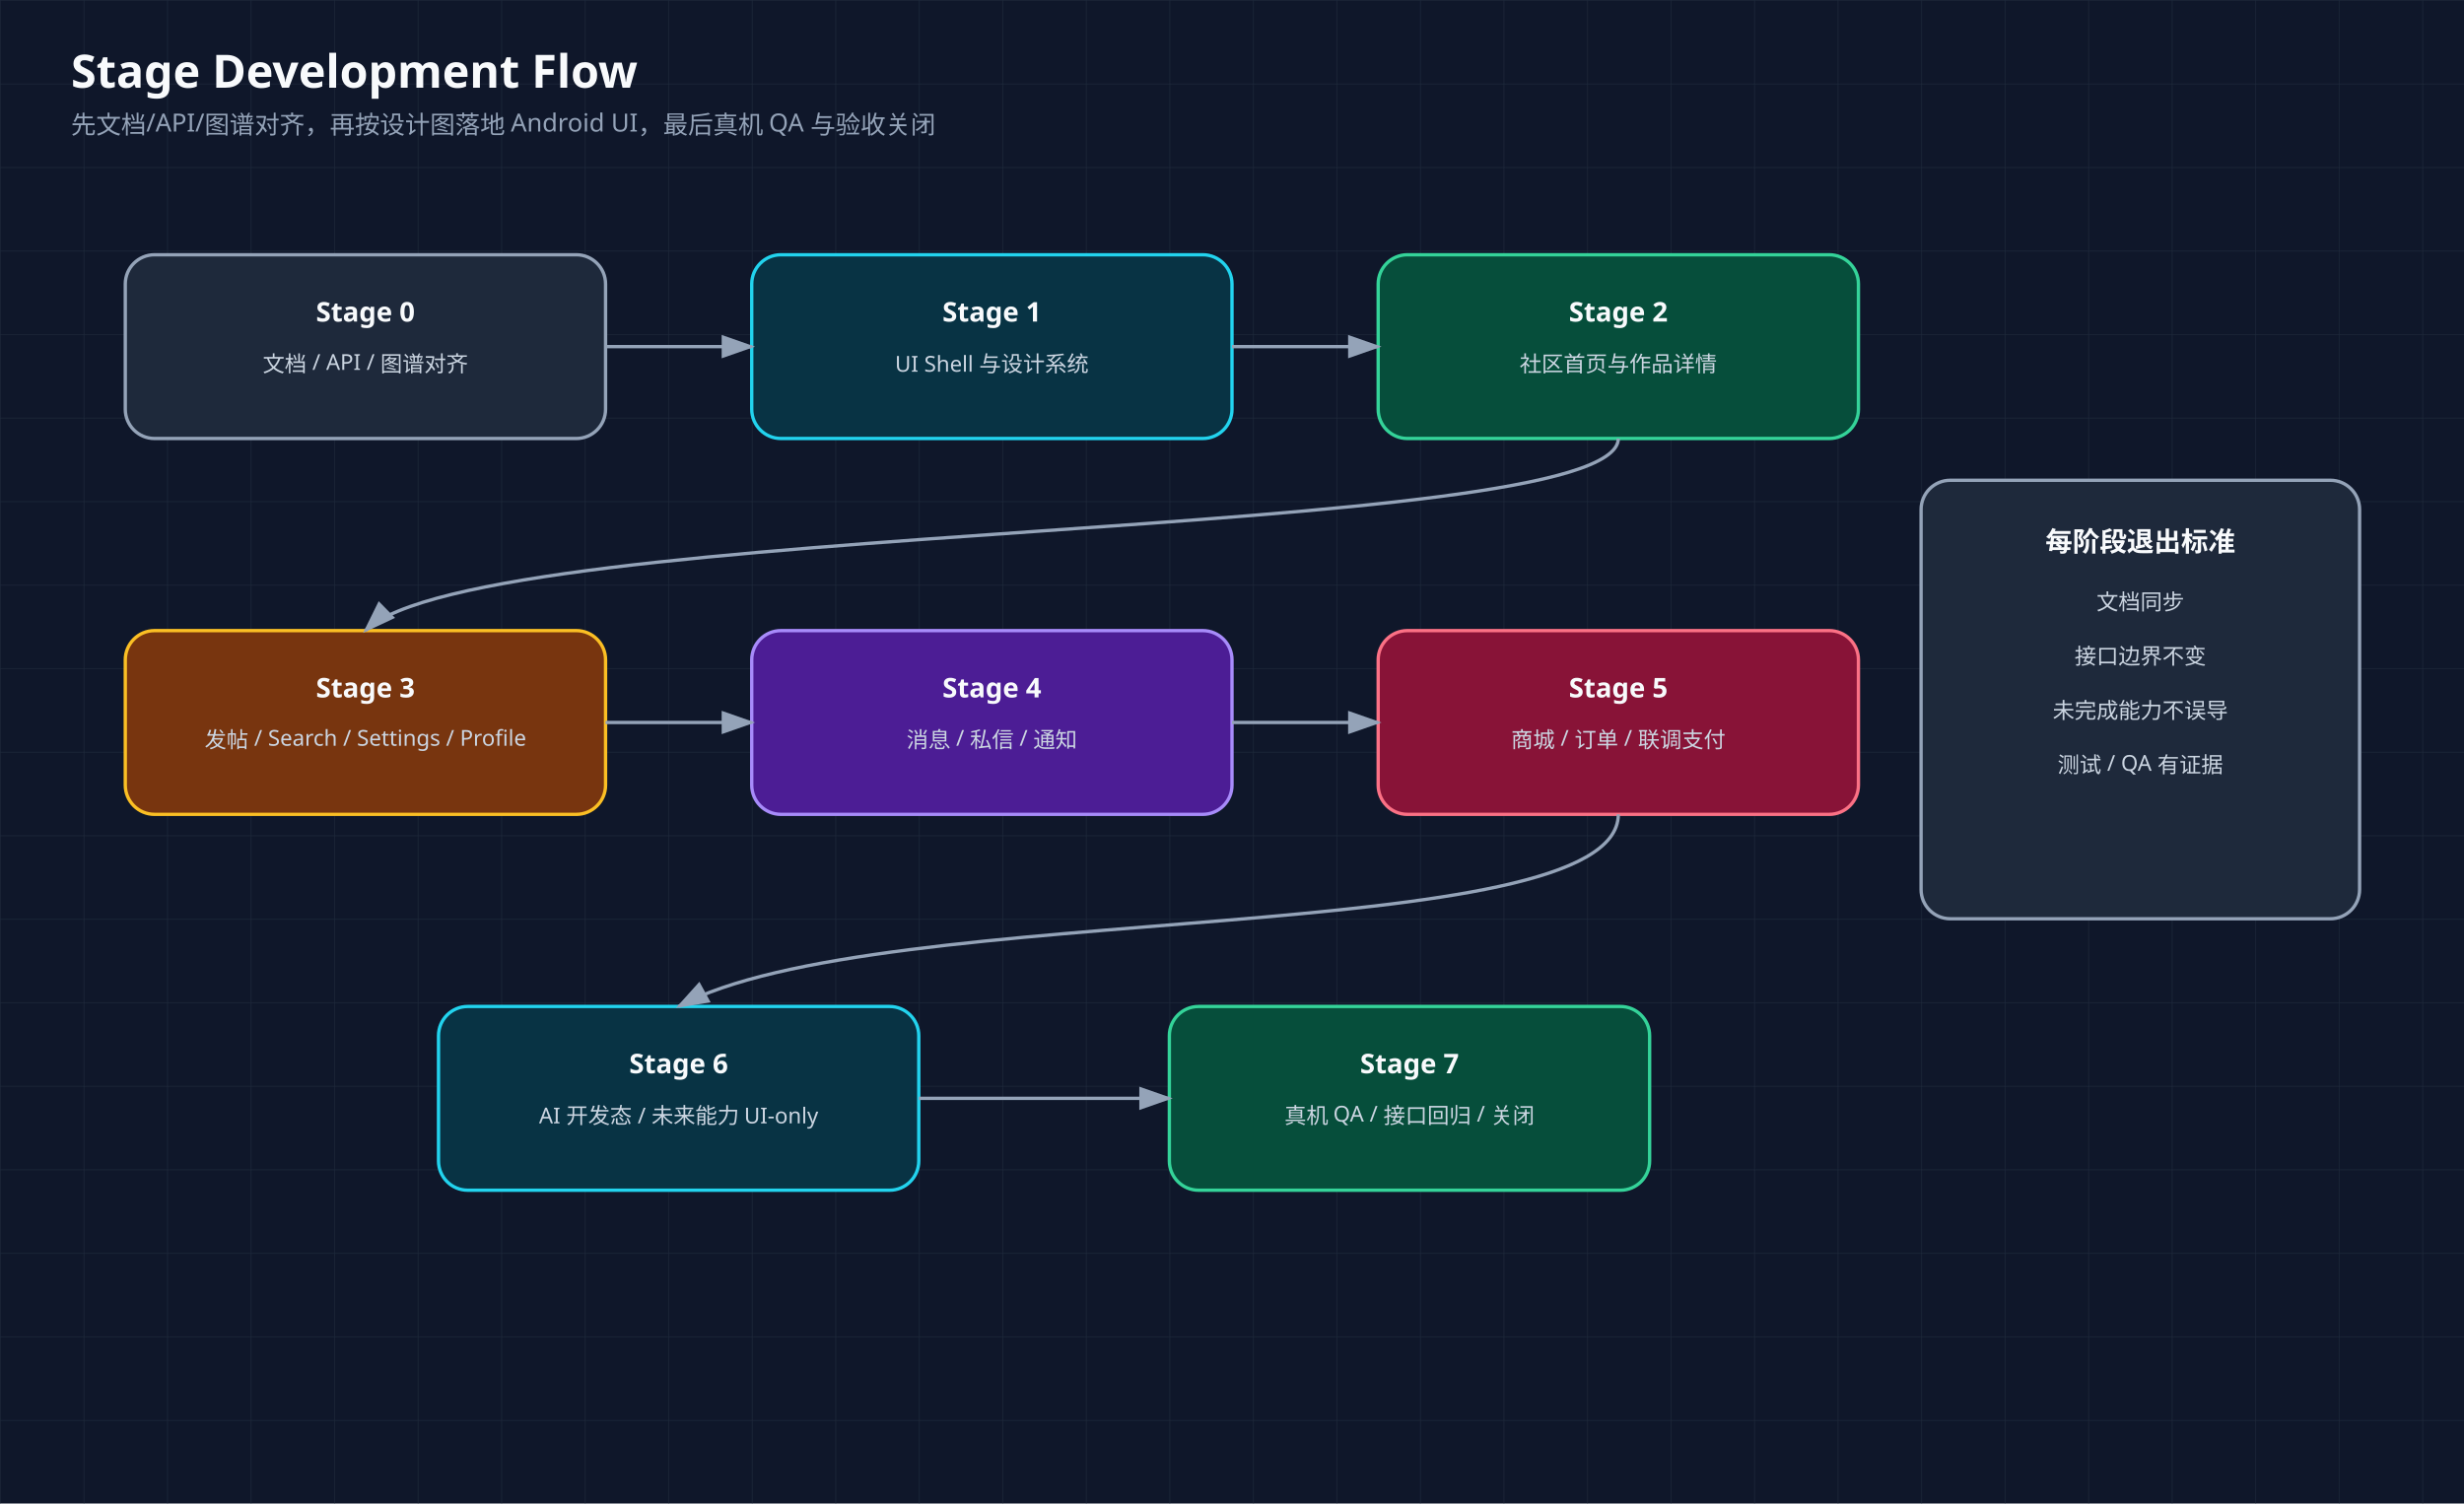
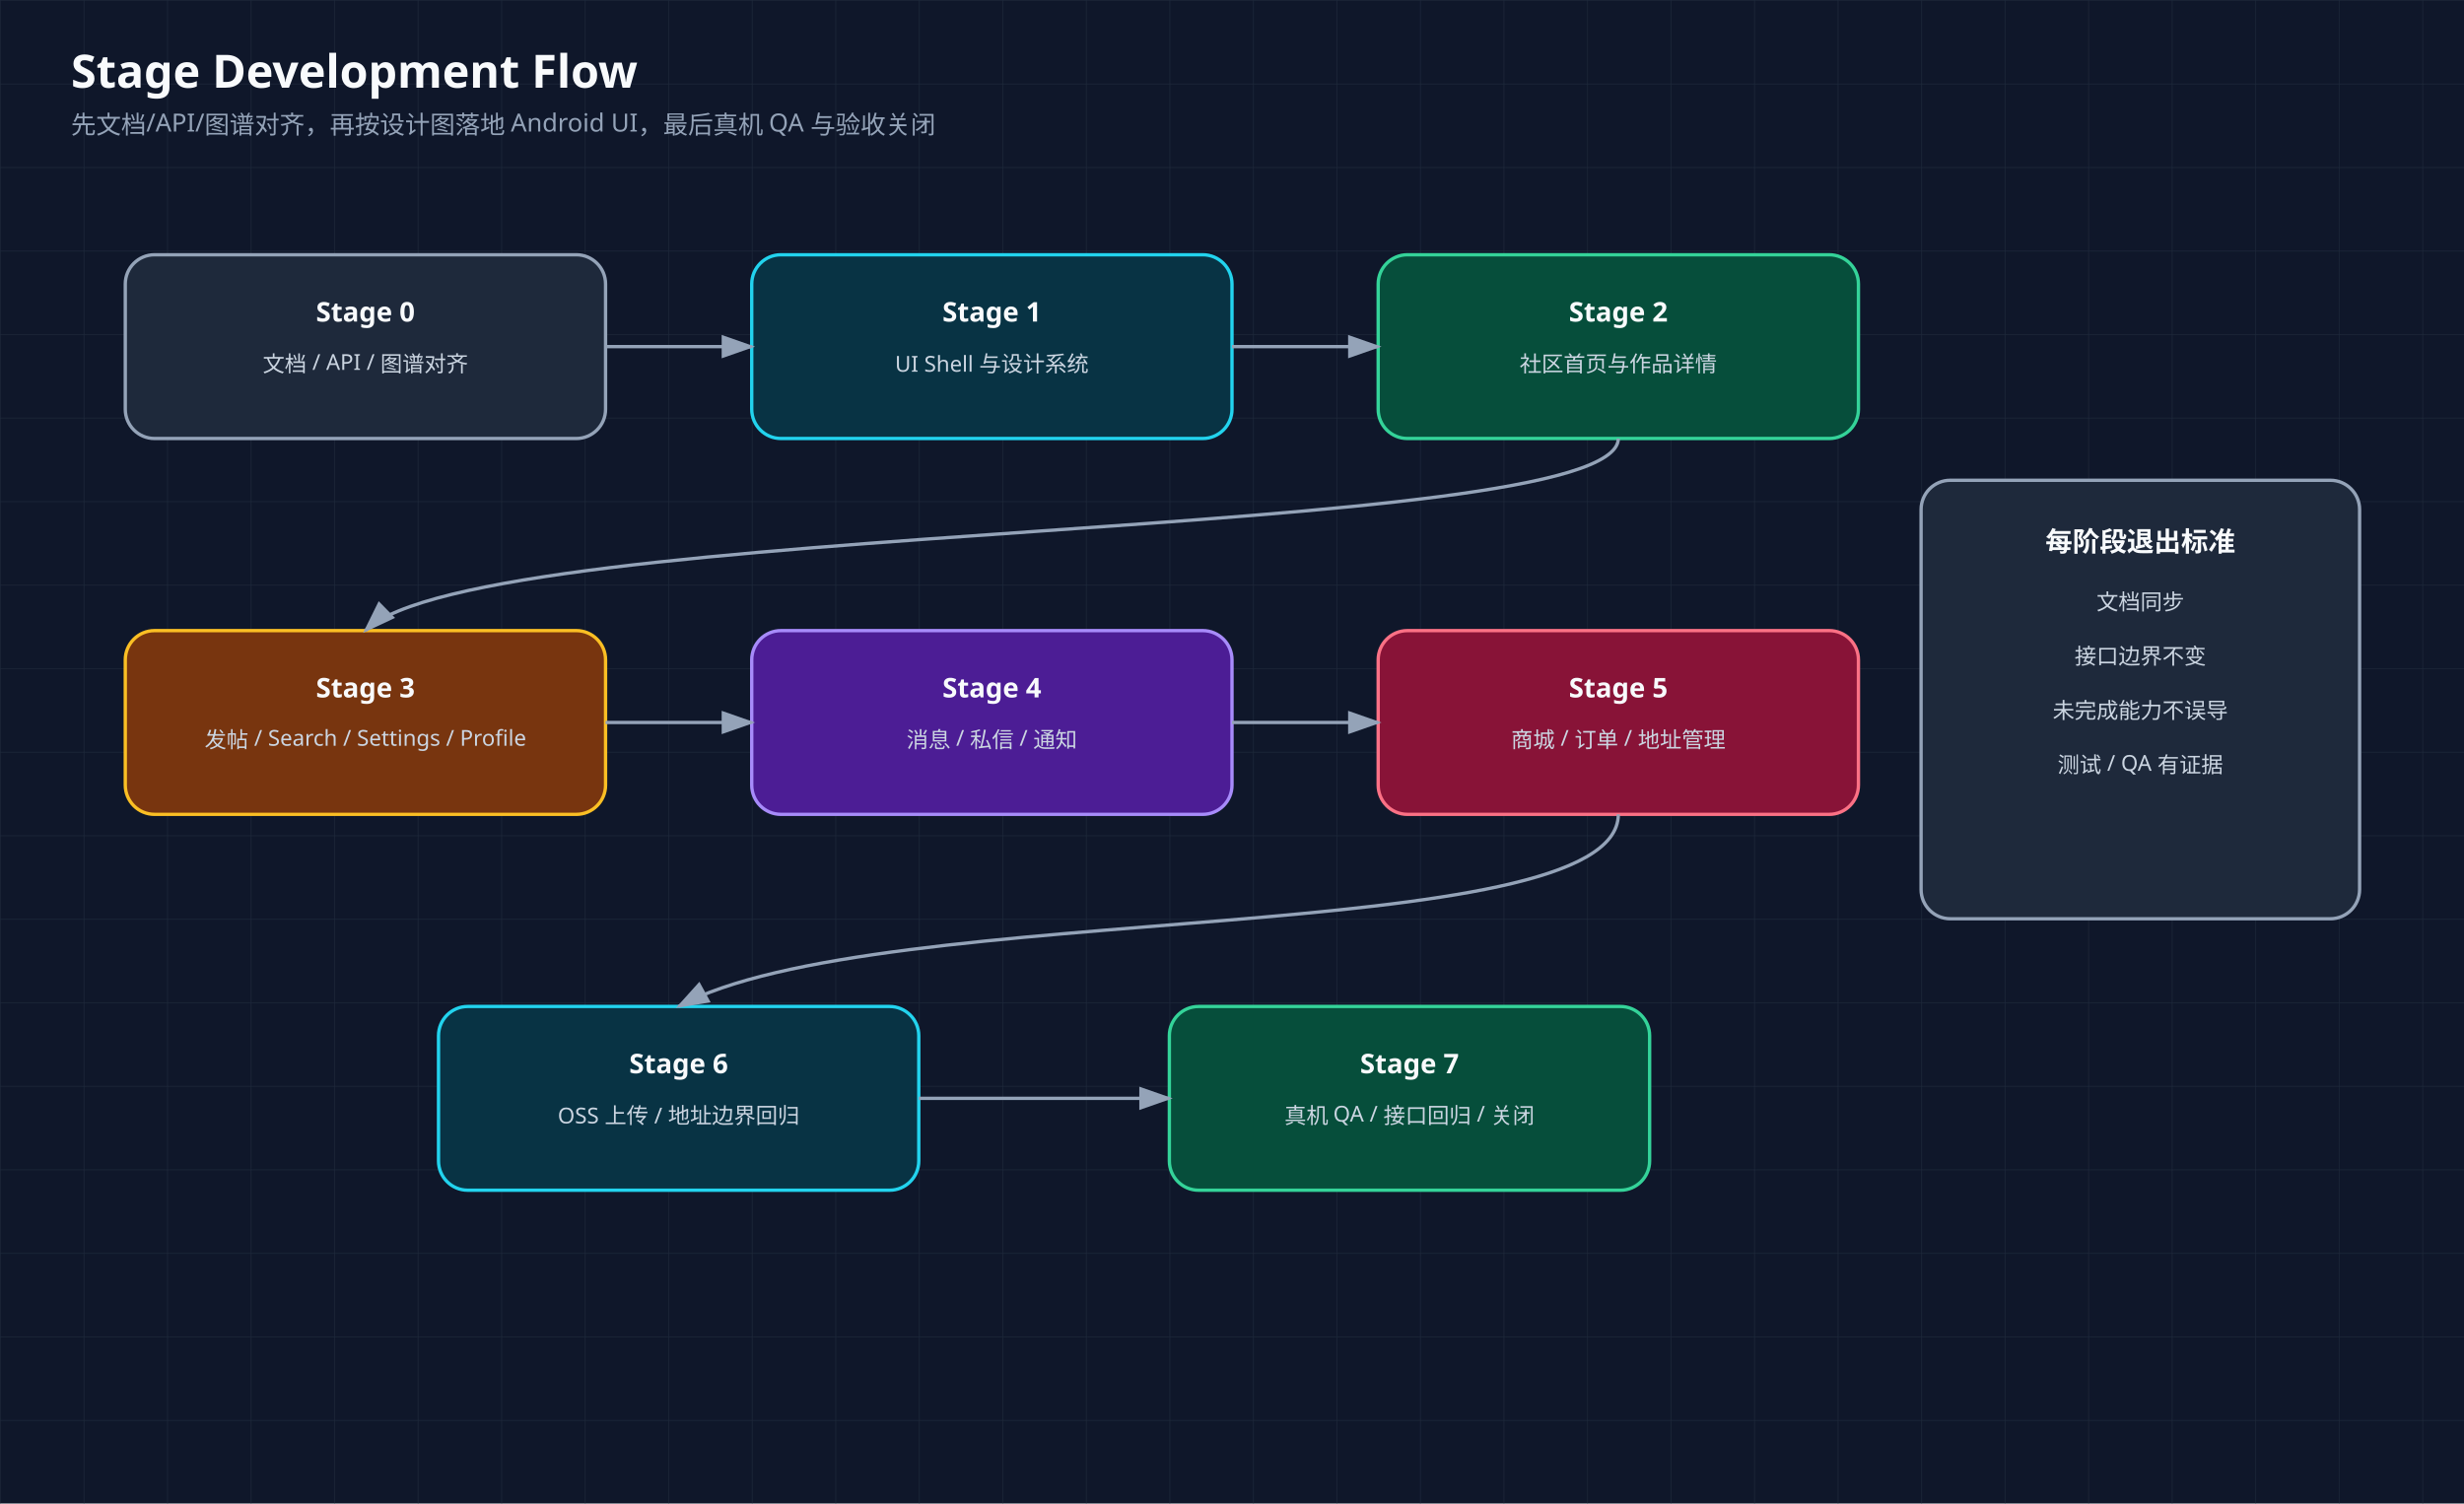
<svg xmlns="http://www.w3.org/2000/svg" viewBox="0 0 1180 720">
  <defs>
    <pattern id="grid" width="40" height="40" patternUnits="userSpaceOnUse">
      <path d="M40 0 L0 0 0 40" fill="none" stroke="#1e293b" stroke-width="0.6" />
    </pattern>
    <marker id="arrow" markerWidth="10" markerHeight="7" refX="9" refY="3.5" orient="auto">
      <polygon points="0 0,10 3.5,0 7" fill="#94a3b8" />
    </marker>
    <style>
      text{font-family:'JetBrains Mono','Noto Sans SC','Microsoft YaHei',sans-serif}
      .title{fill:#f8fafc;font-size:22px;font-weight:700}.note{fill:#94a3b8;font-size:12px}
      .stage{rx:14;stroke-width:1.6}.s0{fill:#1e293b;stroke:#94a3b8}.s1{fill:#083344;stroke:#22d3ee}.s2{fill:#064e3b;stroke:#34d399}.s3{fill:#78350f;stroke:#fbbf24}.s4{fill:#4c1d95;stroke:#a78bfa}.s5{fill:#881337;stroke:#fb7185}
      .label{fill:#f8fafc;font-size:13px;font-weight:700}.small{fill:#cbd5e1;font-size:10.5px}.line{stroke:#94a3b8;stroke-width:1.6;fill:none;marker-end:url(#arrow)}
    </style>
  </defs>
  <rect width="1180" height="720" fill="#0f172a" />
  <rect width="1180" height="720" fill="url(#grid)" />
  <text x="34" y="42" class="title">Stage Development Flow</text>
  <text x="34" y="64" class="note">先文档/API/图谱对齐，再按设计图落地 Android UI，最后真机 QA 与验收关闭</text>
  <rect x="60" y="122" width="230" height="88" class="stage s0" />
  <text x="175" y="154" text-anchor="middle" class="label">Stage 0</text>
  <text x="175" y="178" text-anchor="middle" class="small">文档 / API / 图谱对齐</text>
  <rect x="360" y="122" width="230" height="88" class="stage s1" />
  <text x="475" y="154" text-anchor="middle" class="label">Stage 1</text>
  <text x="475" y="178" text-anchor="middle" class="small">UI Shell 与设计系统</text>
  <rect x="660" y="122" width="230" height="88" class="stage s2" />
  <text x="775" y="154" text-anchor="middle" class="label">Stage 2</text>
  <text x="775" y="178" text-anchor="middle" class="small">社区首页与作品详情</text>
  <rect x="60" y="302" width="230" height="88" class="stage s3" />
  <text x="175" y="334" text-anchor="middle" class="label">Stage 3</text>
  <text x="175" y="358" text-anchor="middle" class="small">发帖 / Search / Settings / Profile</text>
  <rect x="360" y="302" width="230" height="88" class="stage s4" />
  <text x="475" y="334" text-anchor="middle" class="label">Stage 4</text>
  <text x="475" y="358" text-anchor="middle" class="small">消息 / 私信 / 通知</text>
  <rect x="660" y="302" width="230" height="88" class="stage s5" />
  <text x="775" y="334" text-anchor="middle" class="label">Stage 5</text>
-   <text x="775" y="358" text-anchor="middle" class="small">商城 / 订单 / 联调支付</text>
+   <text x="775" y="358" text-anchor="middle" class="small">商城 / 订单 / 地址管理</text>
  <rect x="210" y="482" width="230" height="88" class="stage s1" />
  <text x="325" y="514" text-anchor="middle" class="label">Stage 6</text>
-   <text x="325" y="538" text-anchor="middle" class="small">AI 开发态 / 未来能力 UI-only</text>
+   <text x="325" y="538" text-anchor="middle" class="small">OSS 上传 / 地址边界回归</text>
  <rect x="560" y="482" width="230" height="88" class="stage s2" />
  <text x="675" y="514" text-anchor="middle" class="label">Stage 7</text>
  <text x="675" y="538" text-anchor="middle" class="small">真机 QA / 接口回归 / 关闭</text>
  <rect x="920" y="230" width="210" height="210" class="stage s0" />
  <text x="1025" y="264" text-anchor="middle" class="label">每阶段退出标准</text>
  <text x="1025" y="292" text-anchor="middle" class="small">文档同步</text>
  <text x="1025" y="318" text-anchor="middle" class="small">接口边界不变</text>
  <text x="1025" y="344" text-anchor="middle" class="small">未完成能力不误导</text>
  <text x="1025" y="370" text-anchor="middle" class="small">测试 / QA 有证据</text>
  <path d="M290 166 L360 166" class="line" />
  <path d="M590 166 L660 166" class="line" />
  <path d="M775 210 C775 260 230 248 175 302" class="line" />
  <path d="M290 346 L360 346" class="line" />
  <path d="M590 346 L660 346" class="line" />
  <path d="M775 390 C775 455 420 430 325 482" class="line" />
  <path d="M440 526 L560 526" class="line" />
</svg>
